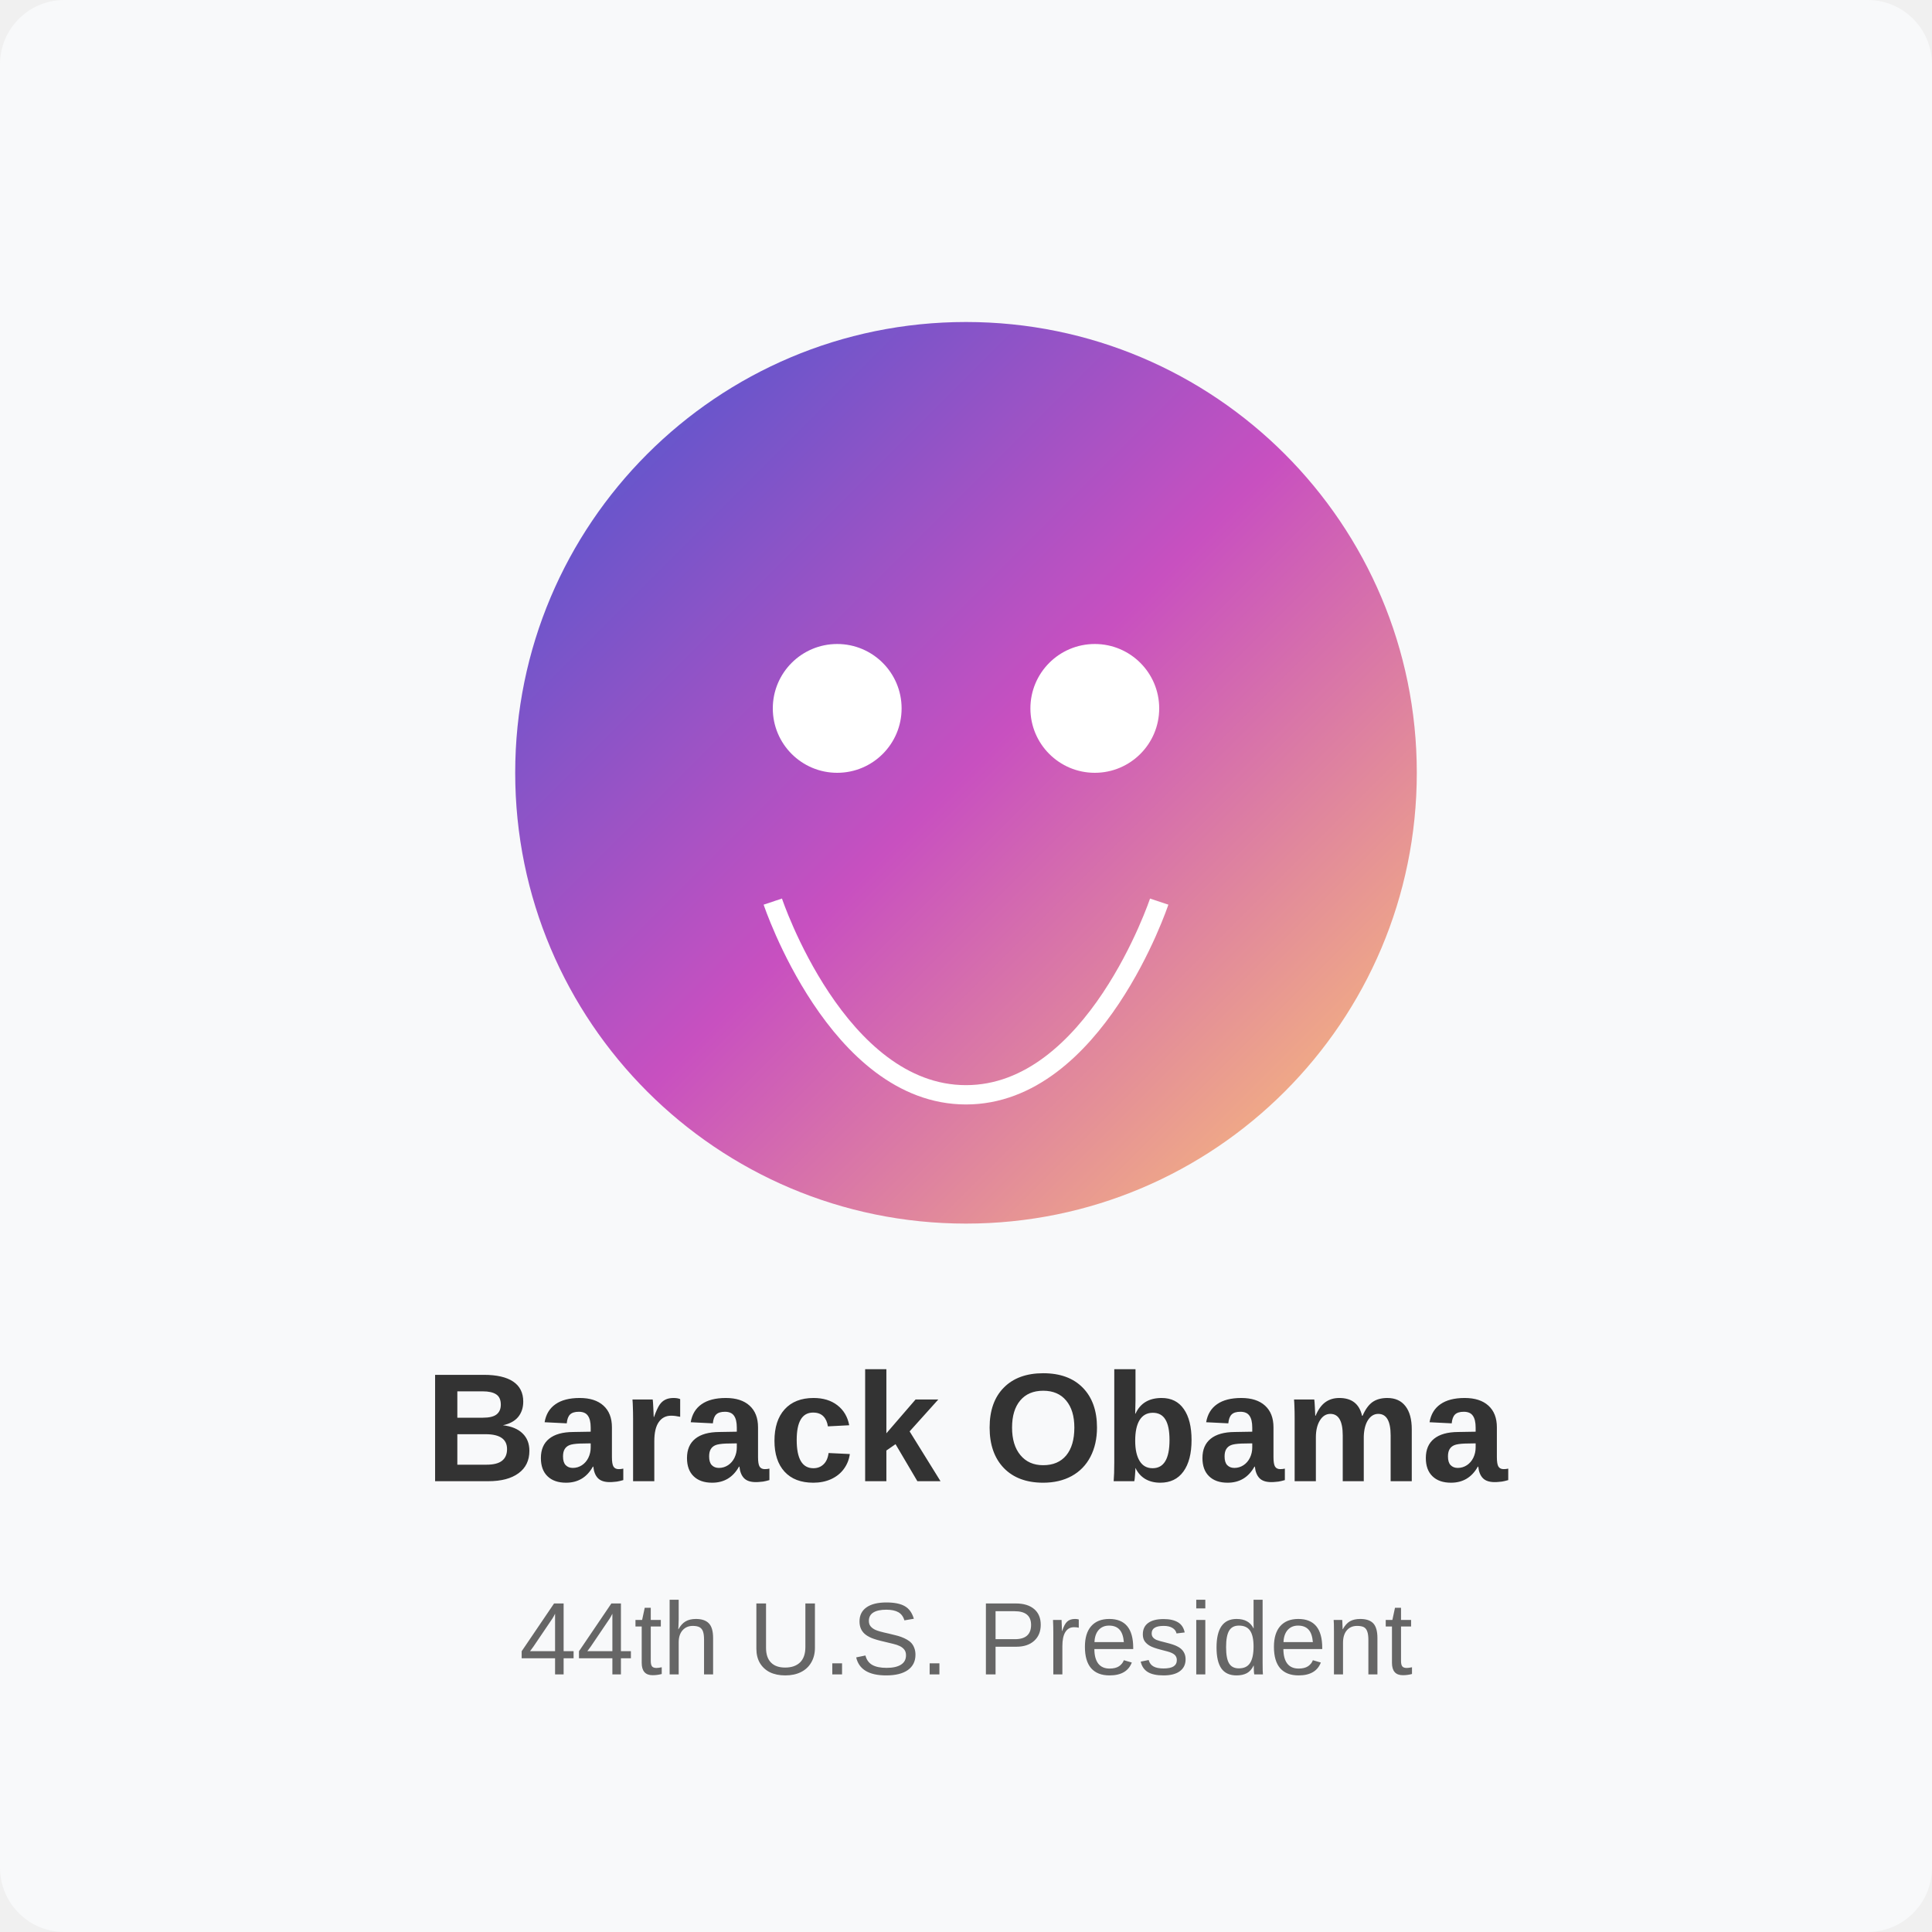
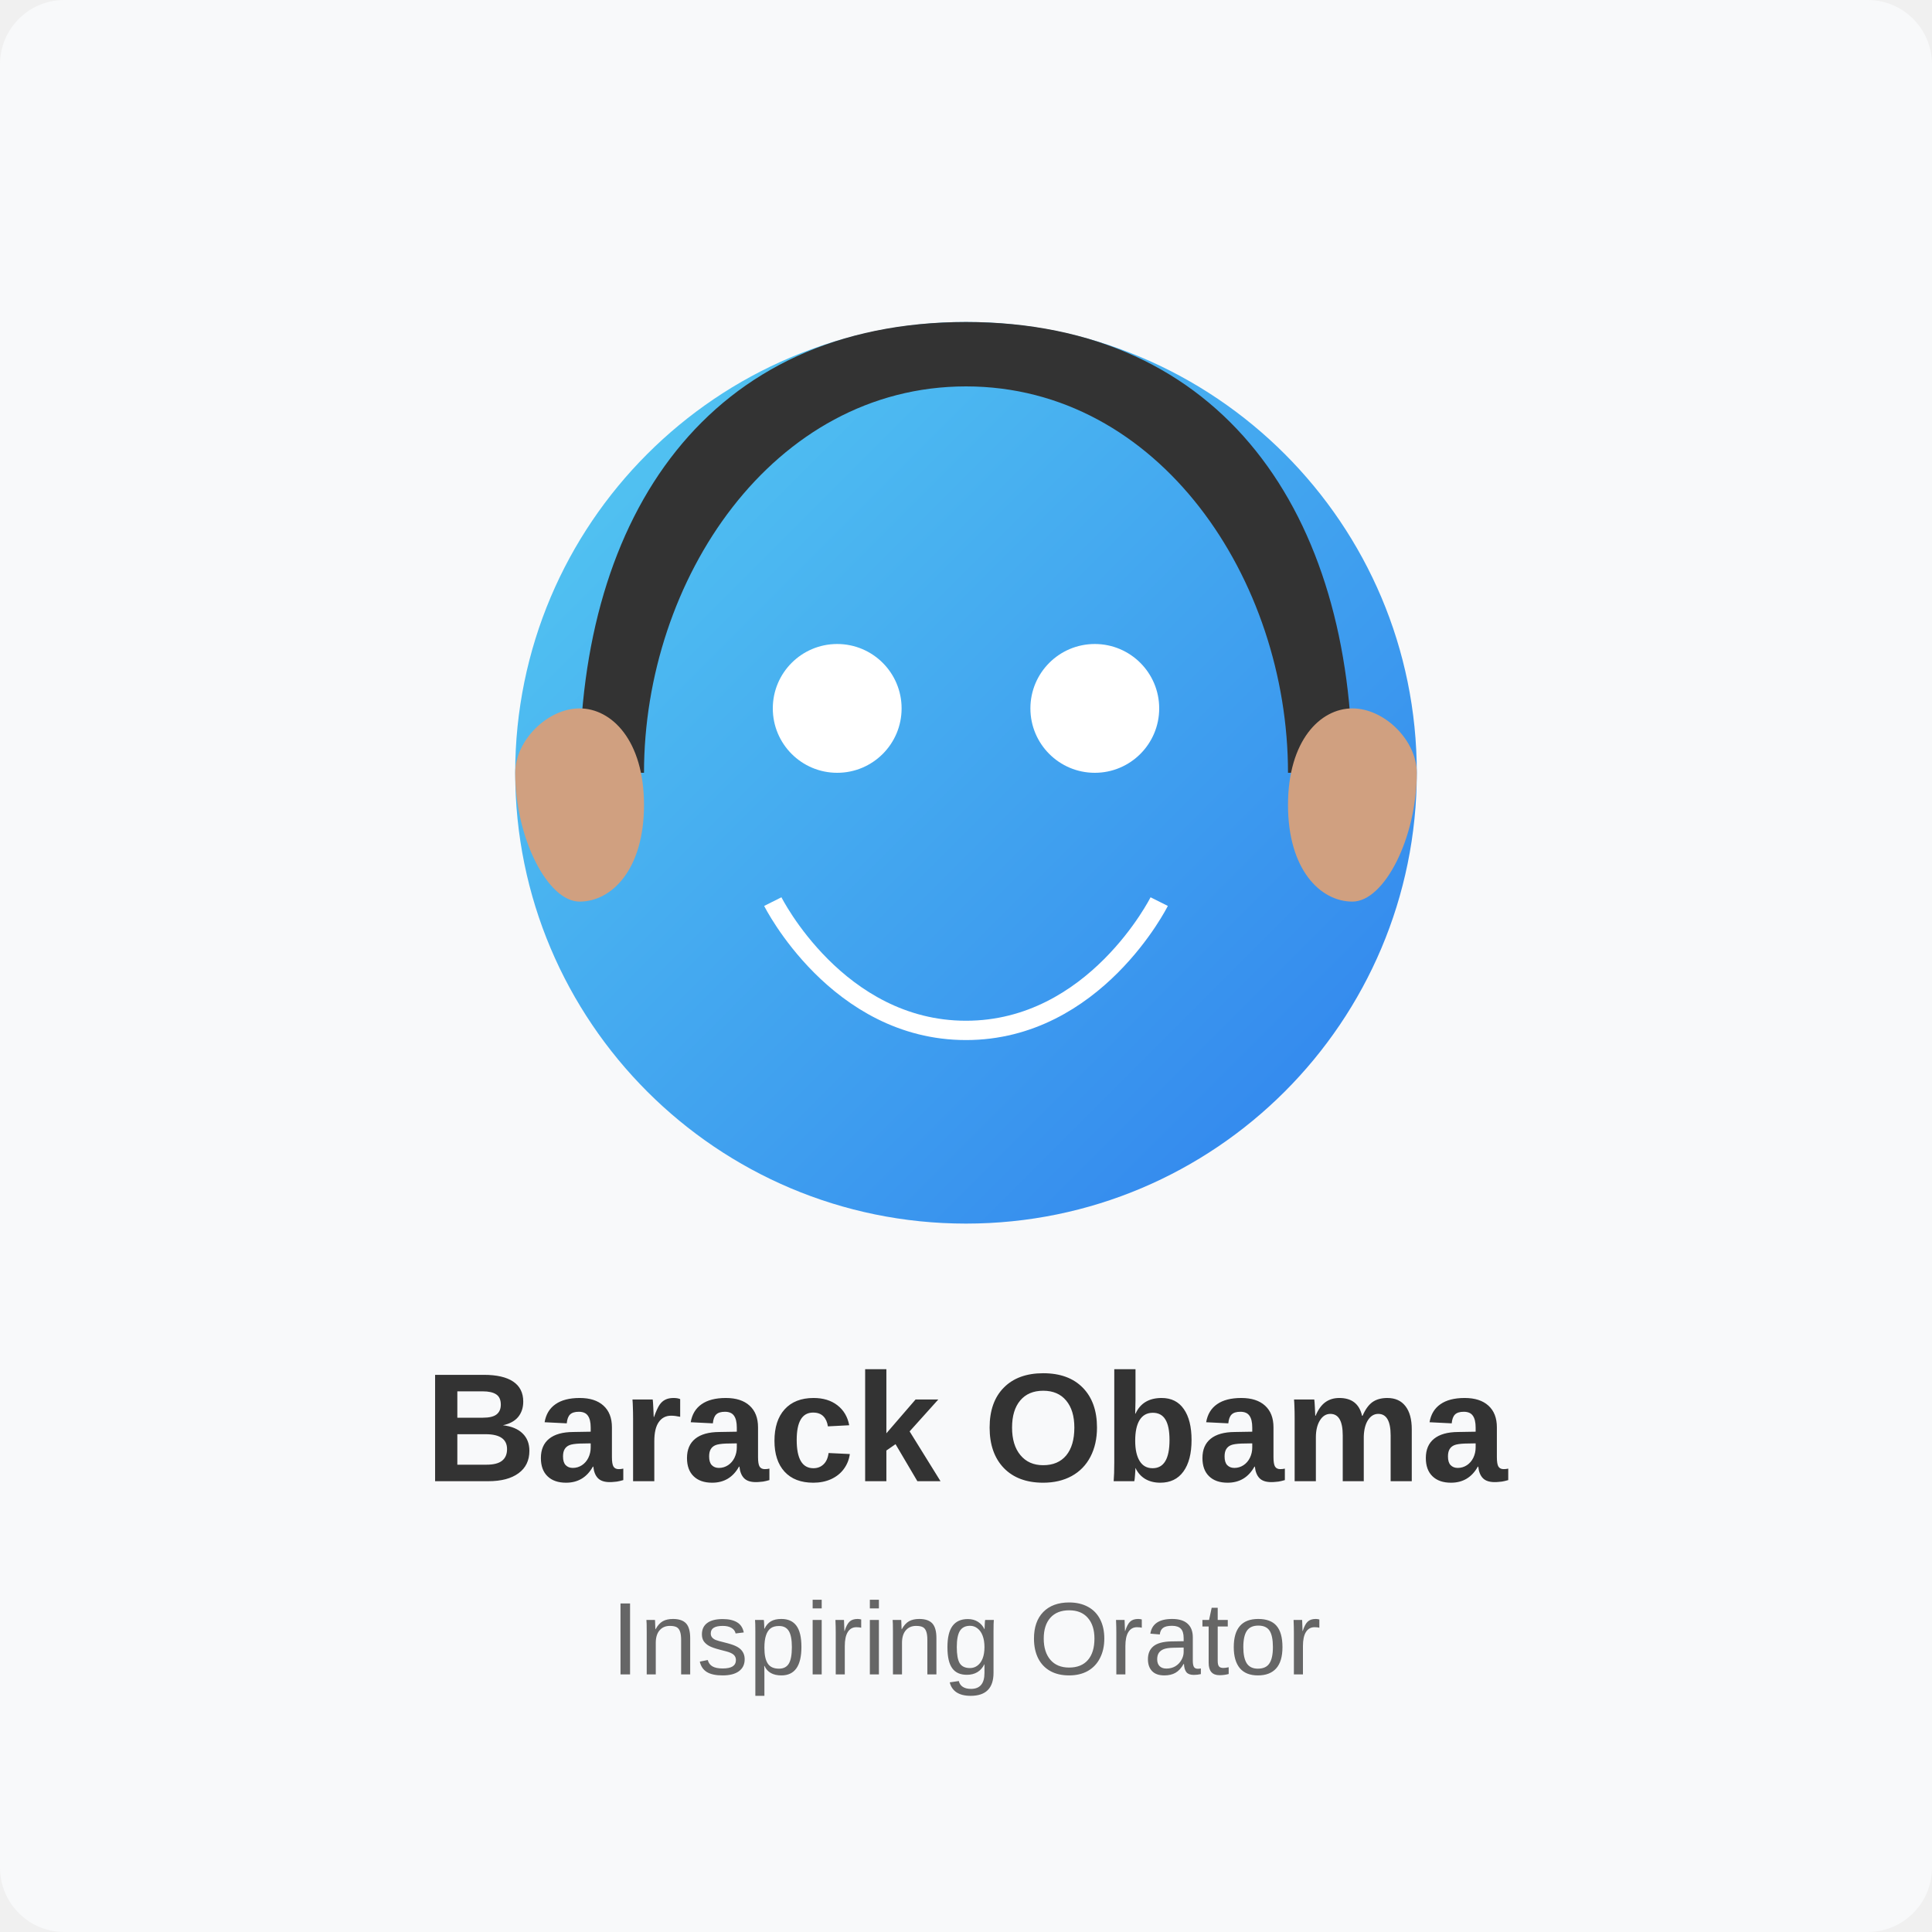
<svg xmlns="http://www.w3.org/2000/svg" width="300" height="300" viewBox="0 0 300 300">
  <defs>
    <linearGradient id="portrait-gradient-obama" x1="0%" y1="0%" x2="100%" y2="100%">
-       <stop offset="0%" stop-color="#4158D0" />
-       <stop offset="50%" stop-color="#C850C0" />
-       <stop offset="100%" stop-color="#FFCC70" />
+       <stop offset="0%" stop-color="#56CCF2" />
+       <stop offset="100%" stop-color="#2F80ED" />
    </linearGradient>
  </defs>
  <rect width="300" height="300" fill="#f8f9fa" rx="10" ry="10" />
  <circle cx="150" cy="120" r="70" fill="url(#portrait-gradient-obama)" />
-   <path d="M120,140 C120,140 130,170 150,170 C170,170 180,140 180,140" stroke="#fff" stroke-width="3" fill="none" />
+   <path d="M120,140 C120,140 130,160 150,160 C170,160 180,140 180,140" stroke="#fff" stroke-width="3" fill="none" />
  <circle cx="130" cy="110" r="10" fill="#fff" />
  <circle cx="170" cy="110" r="10" fill="#fff" />
+   <path d="M150,50 C110,50 90,80 90,120 L100,120 C100,90 120,60 150,60 C180,60 200,90 200,120 L210,120 C210,80 190,50 150,50 Z" fill="#333" />
+   <path d="M90,110 C85,110 80,115 80,120 C80,130 85,140 90,140 C95,140 100,135 100,125 C100,115 95,110 90,110 Z" fill="#d0a080" />
+   <path d="M210,110 C215,110 220,115 220,120 C220,130 215,140 210,140 C205,140 200,135 200,125 C200,115 205,110 210,110 Z" fill="#d0a080" />
  <text x="150" y="230" text-anchor="middle" font-family="Arial, sans-serif" font-weight="bold" font-size="24" fill="#333">Barack Obama</text>
-   <text x="150" y="260" text-anchor="middle" font-family="Arial, sans-serif" font-size="16" fill="#666">44th U.S. President</text>
+   <text x="150" y="260" text-anchor="middle" font-family="Arial, sans-serif" font-size="16" fill="#666">Inspiring Orator</text>
</svg>
